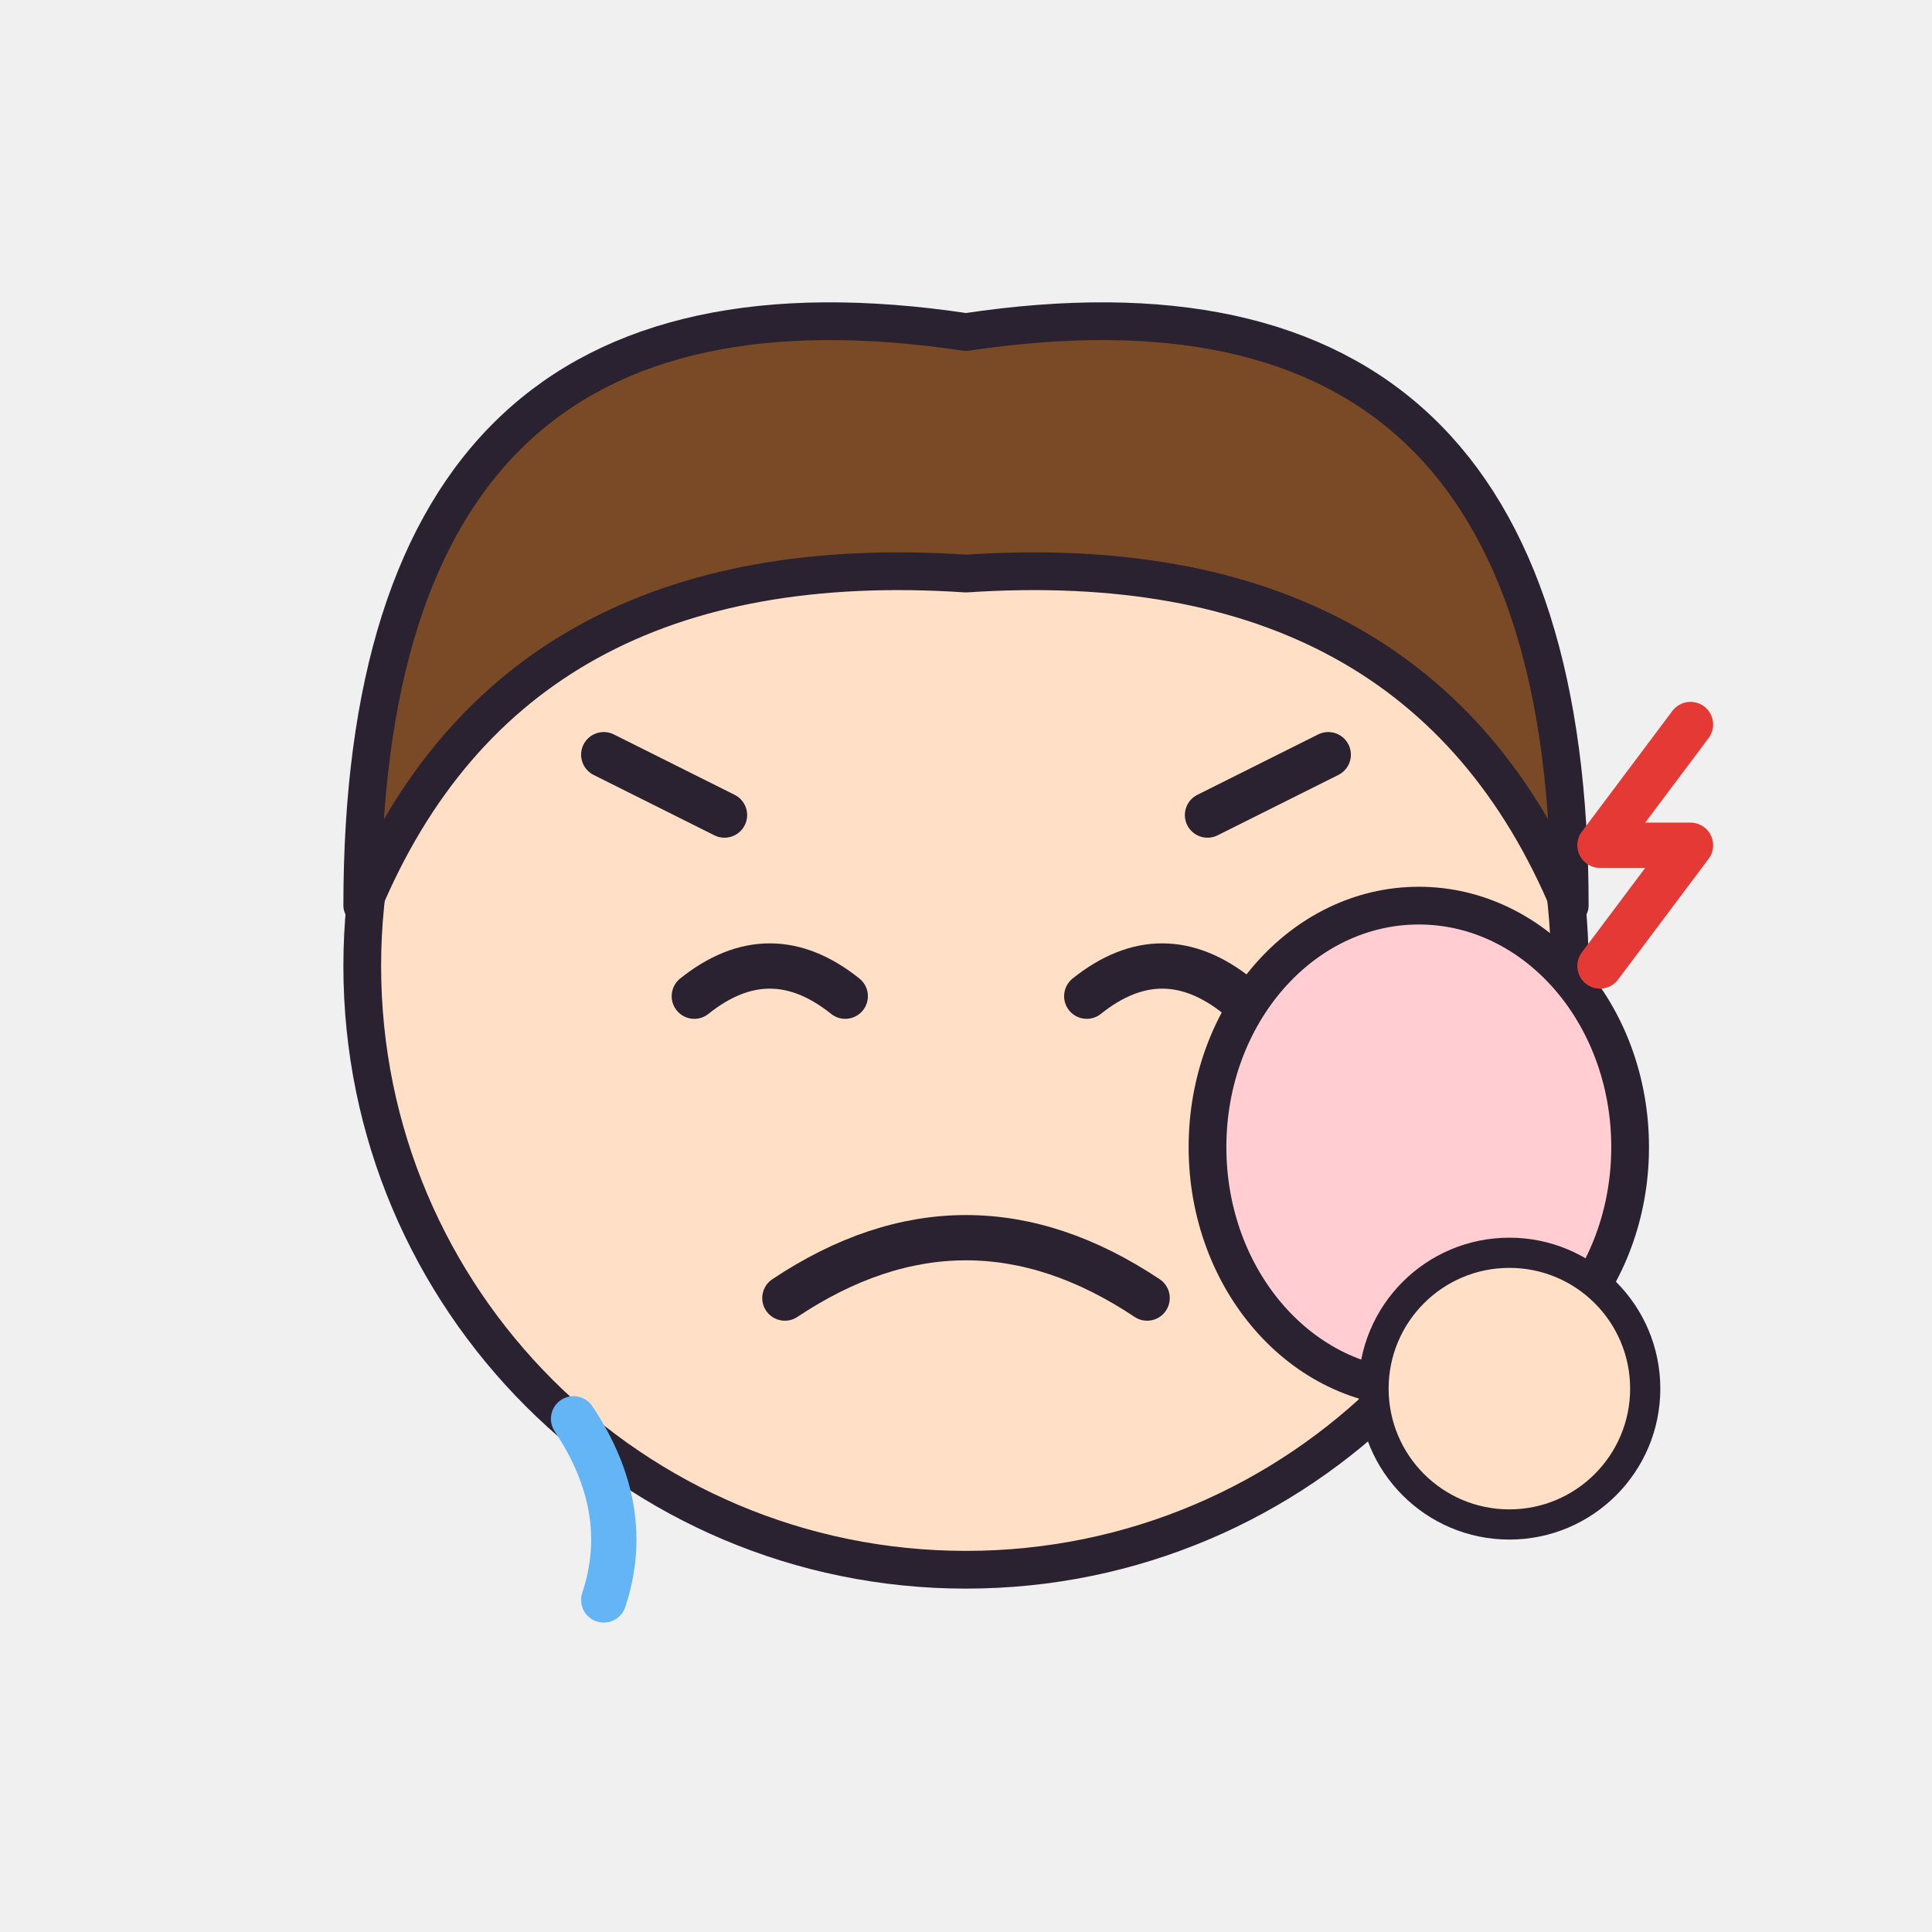
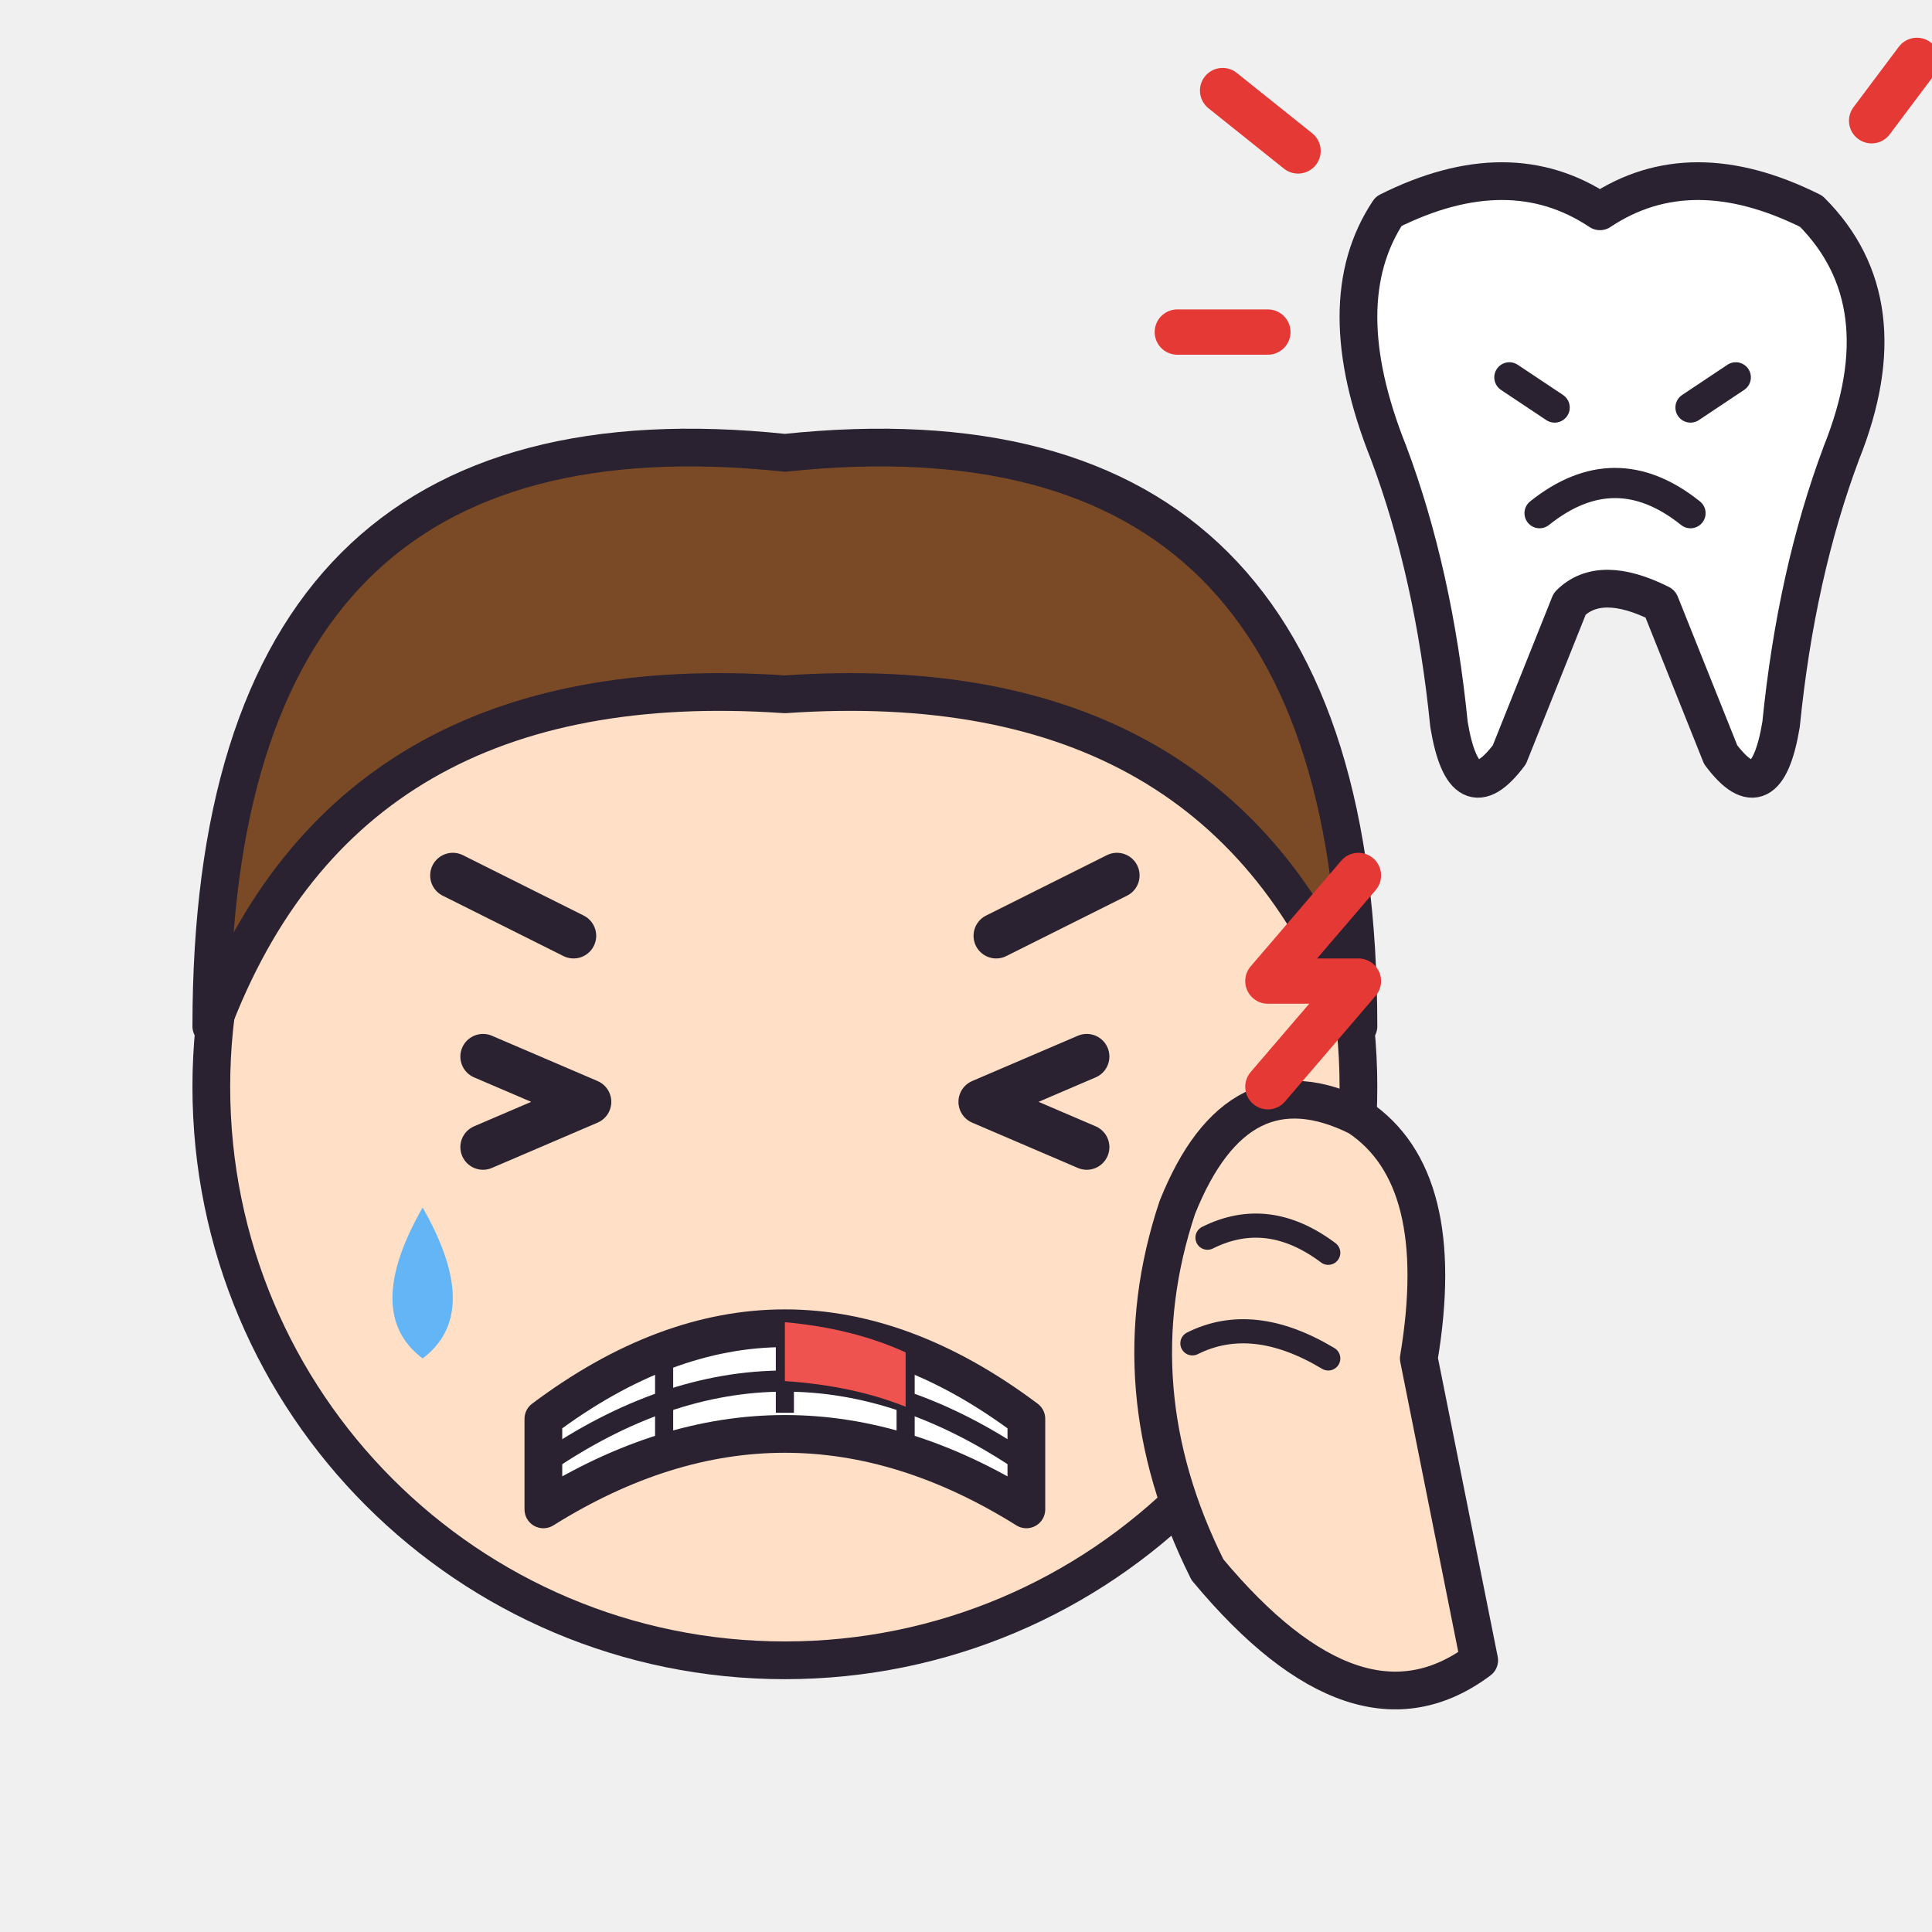
<svg xmlns="http://www.w3.org/2000/svg" viewBox="0 0 128 128" width="128" height="128">
-   <circle cx="64" cy="64" r="40" fill="#FFE0C7" stroke="#2A2230" stroke-width="2.5" />
-   <path d="M24,60 Q24,16 64,22 Q104,16 104,60 Q94,36 64,38 Q34,36 24,60 Z" fill="#7A4A26" stroke="#2A2230" stroke-width="2.5" stroke-linecap="round" stroke-linejoin="round" />
-   <path d="M46,66 q5,-4 10,0 M72,66 q5,-4 10,0" fill="none" stroke="#2A2230" stroke-width="3" stroke-linecap="round" stroke-linejoin="round" />
-   <path d="M52,86 Q64,78 76,86" fill="none" stroke="#2A2230" stroke-width="3" stroke-linecap="round" stroke-linejoin="round" />
-   <path d="M40,50 l8,4 M88,50 l-8,4" fill="none" stroke="#2A2230" stroke-width="3" stroke-linecap="round" stroke-linejoin="round" />
-   <ellipse cx="94" cy="76" rx="14" ry="16" fill="#FFCDD2" stroke="#2A2230" stroke-width="2.5" />
-   <circle cx="100" cy="92" r="9" fill="#FFE0C7" stroke="#2A2230" stroke-width="2" />
-   <path d="M112,48 l-6,8 h6 l-6,8" fill="none" stroke="#E53935" stroke-width="3" stroke-linecap="round" stroke-linejoin="round" />
-   <path d="M38,94 q4,6 2,12" fill="none" stroke="#64B5F6" stroke-width="3" stroke-linecap="round" stroke-linejoin="round" />
+   <circle cx="52" cy="72" r="38" fill="#FFE0C7" stroke="#2A2230" stroke-width="2.5" />
+   <path d="M14,68 Q14,26 52,30 Q90,26 90,68 Q81,44 52,46 Q23,44 14,68 Z" fill="#7A4A26" stroke="#2A2230" stroke-width="2.5" stroke-linejoin="round" />
+   <path d="M30,58 l8,4 M74,58 l-8,4" fill="none" stroke="#2A2230" stroke-width="3" stroke-linecap="round" />
+   <path d="M32,70 l7,3 l-7,3 M72,70 l-7,3 l7,3" fill="none" stroke="#2A2230" stroke-width="3" stroke-linecap="round" stroke-linejoin="round" />
+   <path d="M36,94 Q52,82 68,94 L68,100 Q52,90 36,100 Z" fill="#FFFFFF" stroke="#2A2230" stroke-width="2.5" stroke-linejoin="round" />
+   <path d="M36,97 Q52,86 68,97" fill="none" stroke="#2A2230" stroke-width="1.4" />
+   <path d="M44,89.6 V95.8 M52,87.6 V93.6 M60,89.6 V95.8" stroke="#2A2230" stroke-width="1.2" />
+   <path d="M52,87.6 Q56.5,88 60,89.6 V93.2 Q56.5,91.8 52,91.5 Z" fill="#EF5350" />
+   <path d="M28,80 q-4,7 0,10 q4,-3 0,-10 Z" fill="#64B5F6" />
+   <path d="M80,104 Q74,92 78,80 Q82,70 90,74 Q96,78 94,90 L98,110 Q90,116 80,104 Z" fill="#FFE0C7" stroke="#2A2230" stroke-width="2.5" stroke-linejoin="round" />
+   <path d="M80,82 q4,-2 8,1 M79,89 q4,-2 9,1" fill="none" stroke="#2A2230" stroke-width="1.6" stroke-linecap="round" />
+   <path d="M92,14 Q100,10 106,14 Q112,10 120,14 Q126,20 122,30 Q119,38 118,48 Q117,54 114,50 L110,40 Q106,38 104,40 L100,50 Q97,54 96,48 Q95,38 92,30 Q88,20 92,14 Z" fill="#FFFFFF" stroke="#2A2230" stroke-width="2.5" stroke-linejoin="round" />
+   <path d="M100,25 l3,2 M115,25 l-3,2" stroke="#2A2230" stroke-width="2" stroke-linecap="round" />
+   <path d="M102,34 Q107,30 112,34" fill="none" stroke="#2A2230" stroke-width="2" stroke-linecap="round" />
+   <path d="M86,10 l-5,-4 M84,22 h-6 M124,8 l3,-4" fill="none" stroke="#E53935" stroke-width="3" stroke-linecap="round" />
+   <path d="M90,58 l-6,7 h6 l-6,7" fill="none" stroke="#E53935" stroke-width="3" stroke-linecap="round" stroke-linejoin="round" />
</svg>
